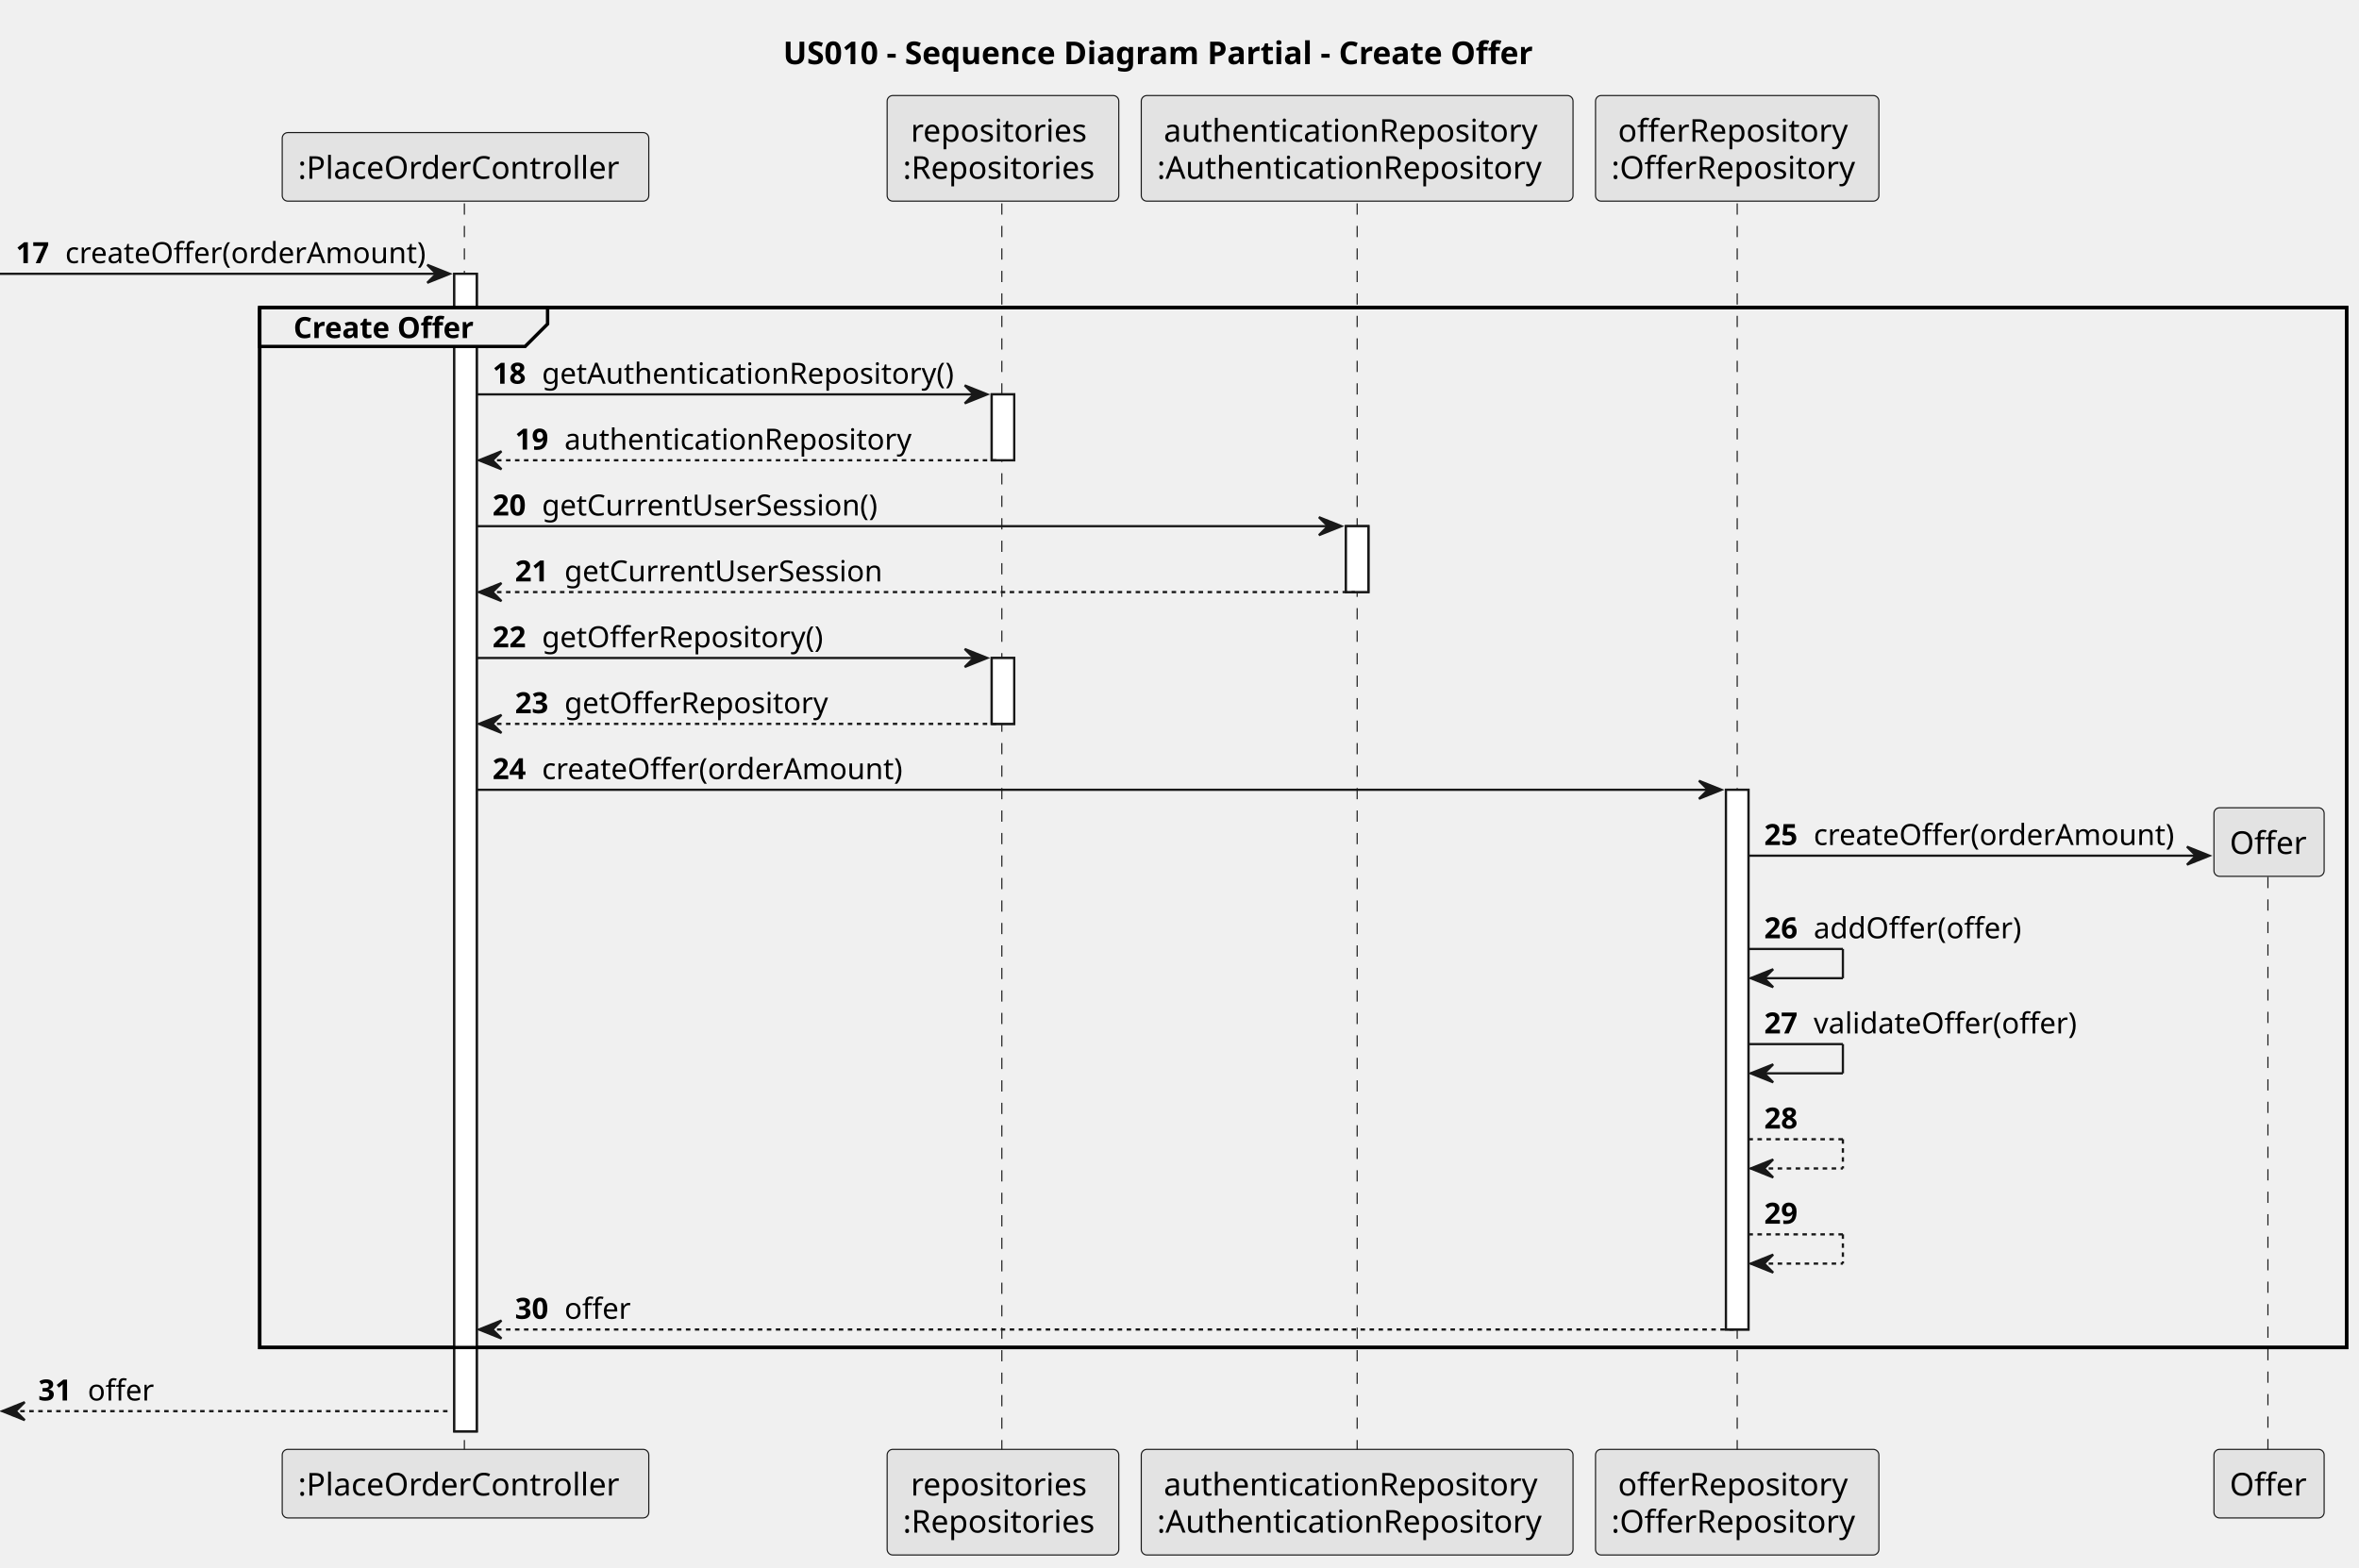
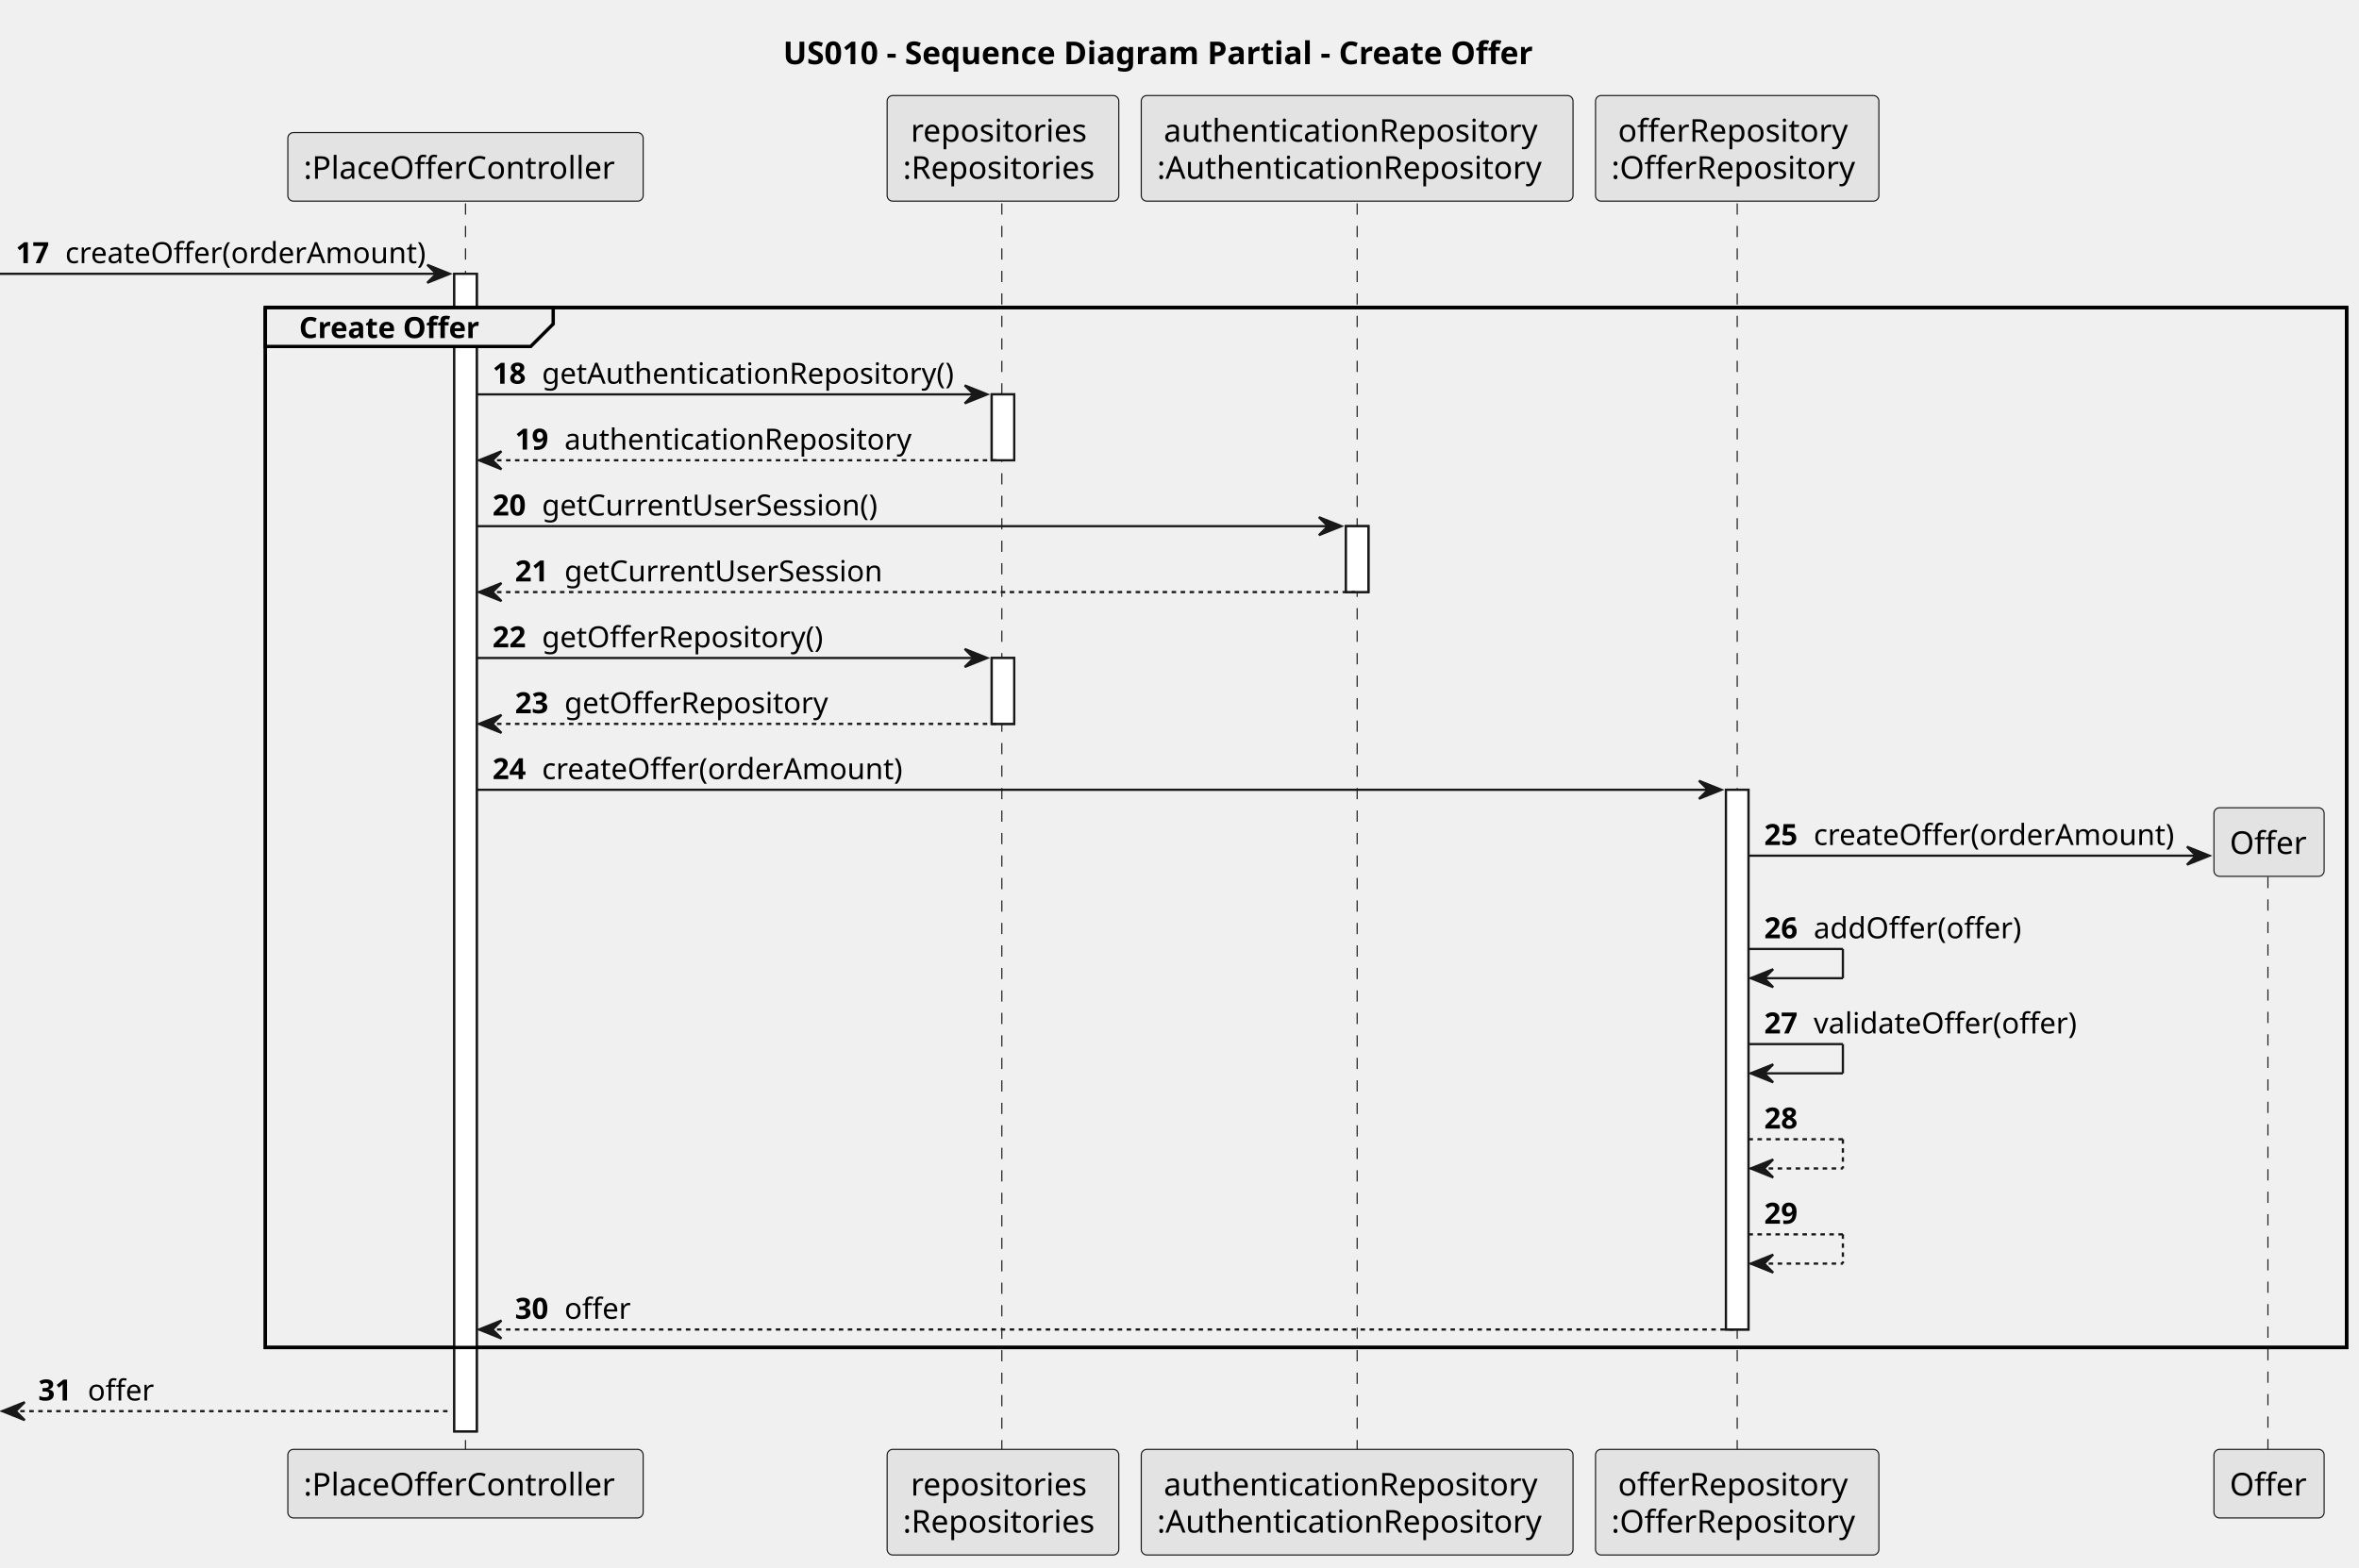
<svg xmlns="http://www.w3.org/2000/svg" contentStyleType="text/css" height="697px" preserveAspectRatio="none" style="width:1049px;height:697px;background:#FFFFFF;" version="1.1" viewBox="0 0 1049 697" width="1049px" zoomAndPan="magnify">
  <defs />
  <g>
    <text fill="#000000" font-family="sans-serif" font-size="14" font-weight="bold" lengthAdjust="spacing" textLength="356" x="348.25" y="28.535">US010 - Sequence Diagram Partial - Create Offer</text>
    <rect fill="#FFFFFF" height="514.836" style="stroke:#181818;stroke-width:1.0;" width="10" x="202" y="121.775" />
    <rect fill="#FFFFFF" height="29.311" style="stroke:#181818;stroke-width:1.0;" width="10" x="441" y="175.397" />
    <rect fill="#FFFFFF" height="29.311" style="stroke:#181818;stroke-width:1.0;" width="10" x="441" y="292.639" />
    <rect fill="#FFFFFF" height="29.311" style="stroke:#181818;stroke-width:1.0;" width="10" x="598.5" y="234.018" />
    <rect fill="#FFFFFF" height="240.041" style="stroke:#181818;stroke-width:1.0;" width="10" x="767.5" y="351.26" />
-     <rect fill="none" height="462.525" style="stroke:#000000;stroke-width:1.5;" width="928" x="115.5" y="136.775" />
-     <line style="stroke:#181818;stroke-width:0.5;stroke-dasharray:5.0,5.0;" x1="206.5" x2="206.5" y1="90.465" y2="645.611" />
+     <rect fill="none" height="462.525" style="stroke:#000000;stroke-width:1.5;" width="925.5" x="118" y="136.775" />
+     <line style="stroke:#181818;stroke-width:0.5;stroke-dasharray:5.0,5.0;" x1="207" x2="207" y1="90.465" y2="645.611" />
    <line style="stroke:#181818;stroke-width:0.5;stroke-dasharray:5.0,5.0;" x1="445.5" x2="445.5" y1="90.465" y2="645.611" />
    <line style="stroke:#181818;stroke-width:0.5;stroke-dasharray:5.0,5.0;" x1="603.5" x2="603.5" y1="90.465" y2="645.611" />
    <line style="stroke:#181818;stroke-width:0.5;stroke-dasharray:5.0,5.0;" x1="772.5" x2="772.5" y1="90.465" y2="645.611" />
    <line style="stroke:#181818;stroke-width:0.5;stroke-dasharray:5.0,5.0;" x1="1008.5" x2="1008.5" y1="390.004" y2="645.611" />
-     <rect fill="#E3E3E3" height="30.488" rx="2.5" ry="2.5" style="stroke:#181818;stroke-width:0.5;" width="163" x="125.5" y="58.977" />
-     <text fill="#000000" font-family="sans-serif" font-size="14" lengthAdjust="spacing" textLength="149" x="132.5" y="79.512">:PlaceOrderController</text>
-     <rect fill="#E3E3E3" height="30.488" rx="2.5" ry="2.5" style="stroke:#181818;stroke-width:0.5;" width="163" x="125.5" y="644.611" />
-     <text fill="#000000" font-family="sans-serif" font-size="14" lengthAdjust="spacing" textLength="149" x="132.5" y="665.146">:PlaceOrderController</text>
+     <rect fill="#E3E3E3" height="30.488" rx="2.5" ry="2.5" style="stroke:#181818;stroke-width:0.5;" width="158" x="128" y="58.977" />
+     <text fill="#000000" font-family="sans-serif" font-size="14" lengthAdjust="spacing" textLength="144" x="135" y="79.512">:PlaceOfferController</text>
+     <rect fill="#E3E3E3" height="30.488" rx="2.5" ry="2.5" style="stroke:#181818;stroke-width:0.5;" width="158" x="128" y="644.611" />
+     <text fill="#000000" font-family="sans-serif" font-size="14" lengthAdjust="spacing" textLength="144" x="135" y="665.146">:PlaceOfferController</text>
    <rect fill="#E3E3E3" height="46.977" rx="2.5" ry="2.5" style="stroke:#181818;stroke-width:0.5;" width="103" x="394.5" y="42.488" />
    <text fill="#000000" font-family="sans-serif" font-size="14" lengthAdjust="spacing" textLength="82" x="405" y="63.023">repositories</text>
    <text fill="#000000" font-family="sans-serif" font-size="14" lengthAdjust="spacing" textLength="89" x="401.5" y="79.512">:Repositories</text>
    <rect fill="#E3E3E3" height="46.977" rx="2.5" ry="2.5" style="stroke:#181818;stroke-width:0.5;" width="103" x="394.5" y="644.611" />
    <text fill="#000000" font-family="sans-serif" font-size="14" lengthAdjust="spacing" textLength="82" x="405" y="665.146">repositories</text>
    <text fill="#000000" font-family="sans-serif" font-size="14" lengthAdjust="spacing" textLength="89" x="401.5" y="681.635">:Repositories</text>
    <rect fill="#E3E3E3" height="46.977" rx="2.5" ry="2.5" style="stroke:#181818;stroke-width:0.5;" width="192" x="507.5" y="42.488" />
    <text fill="#000000" font-family="sans-serif" font-size="14" lengthAdjust="spacing" textLength="172" x="517.5" y="63.023">authenticationRepository</text>
    <text fill="#000000" font-family="sans-serif" font-size="14" lengthAdjust="spacing" textLength="178" x="514.5" y="79.512">:AuthenticationRepository</text>
    <rect fill="#E3E3E3" height="46.977" rx="2.5" ry="2.5" style="stroke:#181818;stroke-width:0.5;" width="192" x="507.5" y="644.611" />
    <text fill="#000000" font-family="sans-serif" font-size="14" lengthAdjust="spacing" textLength="172" x="517.5" y="665.146">authenticationRepository</text>
    <text fill="#000000" font-family="sans-serif" font-size="14" lengthAdjust="spacing" textLength="178" x="514.5" y="681.635">:AuthenticationRepository</text>
    <rect fill="#E3E3E3" height="46.977" rx="2.5" ry="2.5" style="stroke:#181818;stroke-width:0.5;" width="126" x="709.5" y="42.488" />
    <text fill="#000000" font-family="sans-serif" font-size="14" lengthAdjust="spacing" textLength="106" x="719.5" y="63.023">offerRepository</text>
    <text fill="#000000" font-family="sans-serif" font-size="14" lengthAdjust="spacing" textLength="112" x="716.5" y="79.512">:OfferRepository</text>
    <rect fill="#E3E3E3" height="46.977" rx="2.5" ry="2.5" style="stroke:#181818;stroke-width:0.5;" width="126" x="709.5" y="644.611" />
    <text fill="#000000" font-family="sans-serif" font-size="14" lengthAdjust="spacing" textLength="106" x="719.5" y="665.146">offerRepository</text>
    <text fill="#000000" font-family="sans-serif" font-size="14" lengthAdjust="spacing" textLength="112" x="716.5" y="681.635">:OfferRepository</text>
    <rect fill="#E3E3E3" height="30.488" rx="2.5" ry="2.5" style="stroke:#181818;stroke-width:0.5;" width="49" x="984.5" y="644.611" />
    <text fill="#000000" font-family="sans-serif" font-size="14" lengthAdjust="spacing" textLength="35" x="991.5" y="665.146">Offer</text>
    <rect fill="#FFFFFF" height="514.836" style="stroke:#181818;stroke-width:1.0;" width="10" x="202" y="121.775" />
    <rect fill="#FFFFFF" height="29.311" style="stroke:#181818;stroke-width:1.0;" width="10" x="441" y="175.397" />
    <rect fill="#FFFFFF" height="29.311" style="stroke:#181818;stroke-width:1.0;" width="10" x="441" y="292.639" />
    <rect fill="#FFFFFF" height="29.311" style="stroke:#181818;stroke-width:1.0;" width="10" x="598.5" y="234.018" />
    <rect fill="#FFFFFF" height="240.041" style="stroke:#181818;stroke-width:1.0;" width="10" x="767.5" y="351.26" />
    <polygon fill="#181818" points="190,117.775,200,121.775,190,125.775,194,121.775" style="stroke:#181818;stroke-width:1.0;" />
    <line style="stroke:#181818;stroke-width:1.0;" x1="0" x2="196" y1="121.775" y2="121.775" />
    <text fill="#000000" font-family="sans-serif" font-size="13" font-weight="bold" lengthAdjust="spacing" textLength="18" x="7" y="117.033">17</text>
    <text fill="#000000" font-family="sans-serif" font-size="13" lengthAdjust="spacing" textLength="161" x="29" y="117.033">createOffer(orderAmount)</text>
-     <path d="M115.5,136.775 L243.5,136.775 L243.5,144.086 L233.5,154.086 L115.5,154.086 L115.5,136.775 " fill="#EEEEEE" style="stroke:#000000;stroke-width:1.5;" />
-     <rect fill="none" height="462.525" style="stroke:#000000;stroke-width:1.5;" width="928" x="115.5" y="136.775" />
-     <text fill="#000000" font-family="sans-serif" font-size="13" font-weight="bold" lengthAdjust="spacing" textLength="83" x="130.5" y="150.344">Create Offer</text>
+     <path d="M118,136.775 L246,136.775 L246,144.086 L236,154.086 L118,154.086 L118,136.775 " fill="#EEEEEE" style="stroke:#000000;stroke-width:1.5;" />
+     <rect fill="none" height="462.525" style="stroke:#000000;stroke-width:1.5;" width="925.5" x="118" y="136.775" />
+     <text fill="#000000" font-family="sans-serif" font-size="13" font-weight="bold" lengthAdjust="spacing" textLength="83" x="133" y="150.344">Create Offer</text>
    <polygon fill="#181818" points="429,171.397,439,175.397,429,179.397,433,175.397" style="stroke:#181818;stroke-width:1.0;" />
    <line style="stroke:#181818;stroke-width:1.0;" x1="212" x2="435" y1="175.397" y2="175.397" />
    <text fill="#000000" font-family="sans-serif" font-size="13" font-weight="bold" lengthAdjust="spacing" textLength="18" x="219" y="170.654">18</text>
    <text fill="#000000" font-family="sans-serif" font-size="13" lengthAdjust="spacing" textLength="188" x="241" y="170.654">getAuthenticationRepository()</text>
    <polygon fill="#181818" points="223,200.707,213,204.707,223,208.707,219,204.707" style="stroke:#181818;stroke-width:1.0;" />
    <line style="stroke:#181818;stroke-width:1.0;stroke-dasharray:2.0,2.0;" x1="217" x2="445" y1="204.707" y2="204.707" />
    <text fill="#000000" font-family="sans-serif" font-size="13" font-weight="bold" lengthAdjust="spacing" textLength="18" x="229" y="199.965">19</text>
    <text fill="#000000" font-family="sans-serif" font-size="13" lengthAdjust="spacing" textLength="158" x="251" y="199.965">authenticationRepository</text>
    <polygon fill="#181818" points="586.5,230.018,596.5,234.018,586.5,238.018,590.5,234.018" style="stroke:#181818;stroke-width:1.0;" />
    <line style="stroke:#181818;stroke-width:1.0;" x1="212" x2="592.5" y1="234.018" y2="234.018" />
    <text fill="#000000" font-family="sans-serif" font-size="13" font-weight="bold" lengthAdjust="spacing" textLength="18" x="219" y="229.275">20</text>
    <text fill="#000000" font-family="sans-serif" font-size="13" lengthAdjust="spacing" textLength="151" x="241" y="229.275">getCurrentUserSession()</text>
    <polygon fill="#181818" points="223,259.328,213,263.328,223,267.328,219,263.328" style="stroke:#181818;stroke-width:1.0;" />
    <line style="stroke:#181818;stroke-width:1.0;stroke-dasharray:2.0,2.0;" x1="217" x2="602.5" y1="263.328" y2="263.328" />
    <text fill="#000000" font-family="sans-serif" font-size="13" font-weight="bold" lengthAdjust="spacing" textLength="18" x="229" y="258.586">21</text>
    <text fill="#000000" font-family="sans-serif" font-size="13" lengthAdjust="spacing" textLength="143" x="251" y="258.586">getCurrentUserSession</text>
    <polygon fill="#181818" points="429,288.639,439,292.639,429,296.639,433,292.639" style="stroke:#181818;stroke-width:1.0;" />
    <line style="stroke:#181818;stroke-width:1.0;" x1="212" x2="435" y1="292.639" y2="292.639" />
    <text fill="#000000" font-family="sans-serif" font-size="13" font-weight="bold" lengthAdjust="spacing" textLength="18" x="219" y="287.897">22</text>
    <text fill="#000000" font-family="sans-serif" font-size="13" lengthAdjust="spacing" textLength="127" x="241" y="287.897">getOfferRepository()</text>
    <polygon fill="#181818" points="223,317.949,213,321.949,223,325.949,219,321.949" style="stroke:#181818;stroke-width:1.0;" />
    <line style="stroke:#181818;stroke-width:1.0;stroke-dasharray:2.0,2.0;" x1="217" x2="445" y1="321.949" y2="321.949" />
    <text fill="#000000" font-family="sans-serif" font-size="13" font-weight="bold" lengthAdjust="spacing" textLength="18" x="229" y="317.207">23</text>
    <text fill="#000000" font-family="sans-serif" font-size="13" lengthAdjust="spacing" textLength="119" x="251" y="317.207">getOfferRepository</text>
    <polygon fill="#181818" points="755.5,347.26,765.5,351.26,755.5,355.26,759.5,351.26" style="stroke:#181818;stroke-width:1.0;" />
    <line style="stroke:#181818;stroke-width:1.0;" x1="212" x2="761.5" y1="351.26" y2="351.26" />
    <text fill="#000000" font-family="sans-serif" font-size="13" font-weight="bold" lengthAdjust="spacing" textLength="18" x="219" y="346.518">24</text>
    <text fill="#000000" font-family="sans-serif" font-size="13" lengthAdjust="spacing" textLength="161" x="241" y="346.518">createOffer(orderAmount)</text>
    <polygon fill="#181818" points="972.5,376.57,982.5,380.57,972.5,384.57,976.5,380.57" style="stroke:#181818;stroke-width:1.0;" />
    <line style="stroke:#181818;stroke-width:1.0;" x1="777.5" x2="978.5" y1="380.57" y2="380.57" />
    <text fill="#000000" font-family="sans-serif" font-size="13" font-weight="bold" lengthAdjust="spacing" textLength="18" x="784.5" y="375.828">25</text>
    <text fill="#000000" font-family="sans-serif" font-size="13" lengthAdjust="spacing" textLength="161" x="806.5" y="375.828">createOffer(orderAmount)</text>
    <rect fill="#E3E3E3" height="30.488" rx="2.5" ry="2.5" style="stroke:#181818;stroke-width:0.5;" width="49" x="984.5" y="359.26" />
    <text fill="#000000" font-family="sans-serif" font-size="14" lengthAdjust="spacing" textLength="35" x="991.5" y="379.795">Offer</text>
    <line style="stroke:#181818;stroke-width:1.0;" x1="777.5" x2="819.5" y1="422.059" y2="422.059" />
    <line style="stroke:#181818;stroke-width:1.0;" x1="819.5" x2="819.5" y1="422.059" y2="435.059" />
    <line style="stroke:#181818;stroke-width:1.0;" x1="778.5" x2="819.5" y1="435.059" y2="435.059" />
    <polygon fill="#181818" points="788.5,431.059,778.5,435.059,788.5,439.059,784.5,435.059" style="stroke:#181818;stroke-width:1.0;" />
    <text fill="#000000" font-family="sans-serif" font-size="13" font-weight="bold" lengthAdjust="spacing" textLength="18" x="784.5" y="417.316">26</text>
    <text fill="#000000" font-family="sans-serif" font-size="13" lengthAdjust="spacing" textLength="93" x="806.5" y="417.316">addOffer(offer)</text>
    <line style="stroke:#181818;stroke-width:1.0;" x1="777.5" x2="819.5" y1="464.369" y2="464.369" />
    <line style="stroke:#181818;stroke-width:1.0;" x1="819.5" x2="819.5" y1="464.369" y2="477.369" />
    <line style="stroke:#181818;stroke-width:1.0;" x1="778.5" x2="819.5" y1="477.369" y2="477.369" />
    <polygon fill="#181818" points="788.5,473.369,778.5,477.369,788.5,481.369,784.5,477.369" style="stroke:#181818;stroke-width:1.0;" />
    <text fill="#000000" font-family="sans-serif" font-size="13" font-weight="bold" lengthAdjust="spacing" textLength="18" x="784.5" y="459.627">27</text>
    <text fill="#000000" font-family="sans-serif" font-size="13" lengthAdjust="spacing" textLength="119" x="806.5" y="459.627">validateOffer(offer)</text>
    <line style="stroke:#181818;stroke-width:1.0;stroke-dasharray:2.0,2.0;" x1="777.5" x2="819.5" y1="506.68" y2="506.68" />
    <line style="stroke:#181818;stroke-width:1.0;stroke-dasharray:2.0,2.0;" x1="819.5" x2="819.5" y1="506.68" y2="519.68" />
    <line style="stroke:#181818;stroke-width:1.0;stroke-dasharray:2.0,2.0;" x1="778.5" x2="819.5" y1="519.68" y2="519.68" />
    <polygon fill="#181818" points="788.5,515.68,778.5,519.68,788.5,523.68,784.5,519.68" style="stroke:#181818;stroke-width:1.0;" />
    <text fill="#000000" font-family="sans-serif" font-size="13" font-weight="bold" lengthAdjust="spacing" textLength="18" x="784.5" y="501.938">28</text>
    <text fill="#000000" font-family="sans-serif" font-size="13" lengthAdjust="spacing" textLength="4" x="806.5" y="501.938"> </text>
    <line style="stroke:#181818;stroke-width:1.0;stroke-dasharray:2.0,2.0;" x1="777.5" x2="819.5" y1="548.99" y2="548.99" />
    <line style="stroke:#181818;stroke-width:1.0;stroke-dasharray:2.0,2.0;" x1="819.5" x2="819.5" y1="548.99" y2="561.99" />
    <line style="stroke:#181818;stroke-width:1.0;stroke-dasharray:2.0,2.0;" x1="778.5" x2="819.5" y1="561.99" y2="561.99" />
    <polygon fill="#181818" points="788.5,557.99,778.5,561.99,788.5,565.99,784.5,561.99" style="stroke:#181818;stroke-width:1.0;" />
    <text fill="#000000" font-family="sans-serif" font-size="13" font-weight="bold" lengthAdjust="spacing" textLength="18" x="784.5" y="544.248">29</text>
    <text fill="#000000" font-family="sans-serif" font-size="13" lengthAdjust="spacing" textLength="4" x="806.5" y="544.248"> </text>
    <polygon fill="#181818" points="223,587.301,213,591.301,223,595.301,219,591.301" style="stroke:#181818;stroke-width:1.0;" />
    <line style="stroke:#181818;stroke-width:1.0;stroke-dasharray:2.0,2.0;" x1="217" x2="771.5" y1="591.301" y2="591.301" />
    <text fill="#000000" font-family="sans-serif" font-size="13" font-weight="bold" lengthAdjust="spacing" textLength="18" x="229" y="586.559">30</text>
    <text fill="#000000" font-family="sans-serif" font-size="13" lengthAdjust="spacing" textLength="30" x="251" y="586.559">offer</text>
    <polygon fill="#181818" points="11,623.611,1,627.611,11,631.611,7,627.611" style="stroke:#181818;stroke-width:1.0;" />
    <line style="stroke:#181818;stroke-width:1.0;stroke-dasharray:2.0,2.0;" x1="5" x2="201" y1="627.611" y2="627.611" />
    <text fill="#000000" font-family="sans-serif" font-size="13" font-weight="bold" lengthAdjust="spacing" textLength="18" x="17" y="622.869">31</text>
    <text fill="#000000" font-family="sans-serif" font-size="13" lengthAdjust="spacing" textLength="30" x="39" y="622.869">offer</text>
  </g>
</svg>
